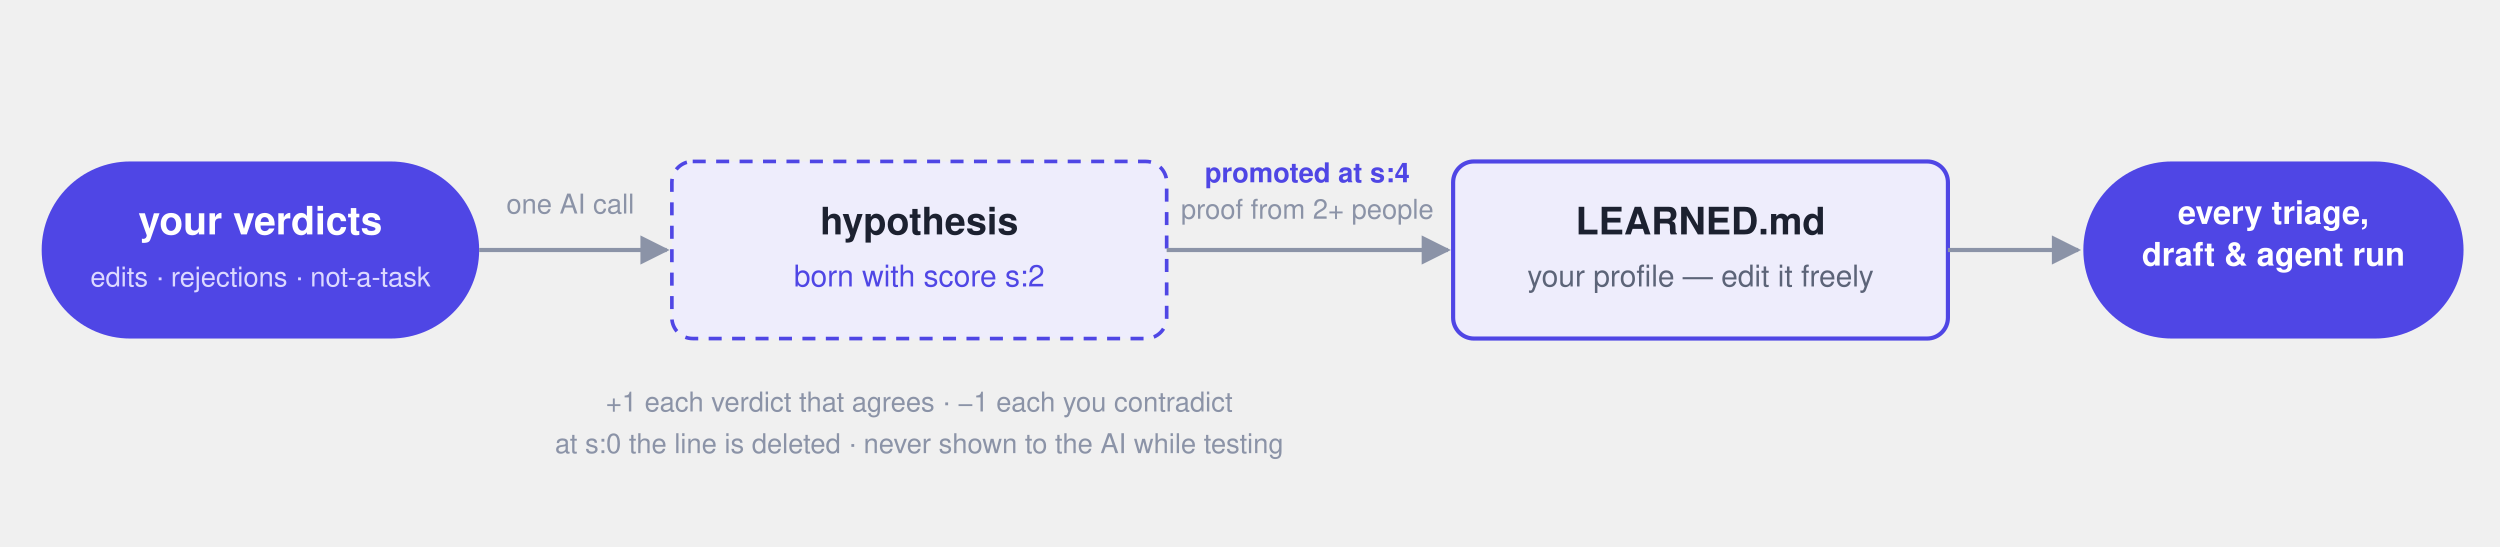
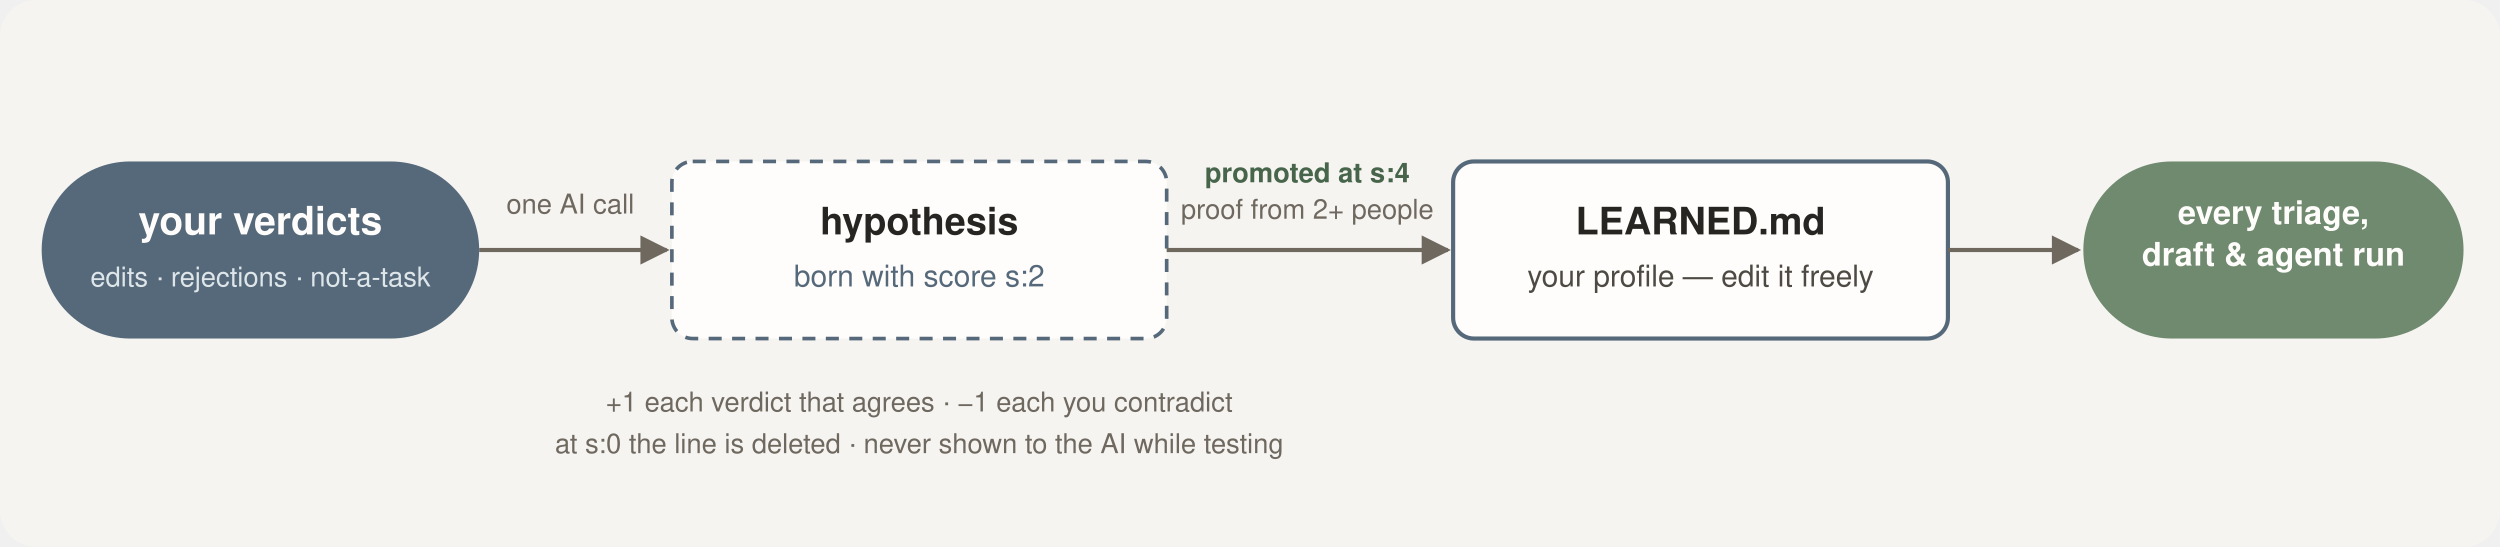
<svg xmlns="http://www.w3.org/2000/svg" viewBox="0 0 960 210" font-family="Segoe UI, Helvetica, Arial, sans-serif">
  <defs>
    <marker id="a" viewBox="0 0 10 10" refX="9" refY="5" markerWidth="7" markerHeight="7" orient="auto">
-       <path d="M0 0 L10 5 L0 10 z" fill="#8b93a7" />
+       <path d="M0 0 L10 5 L0 10 z" fill="#6e685f" />
    </marker>
  </defs>
-   <rect x="16" y="62" width="168" height="68" rx="34" fill="#4f46e5" />
-   <text x="100" y="90" text-anchor="middle" font-size="15" font-weight="700" fill="#ffffff">your verdicts</text>
-   <text x="100" y="110" text-anchor="middle" font-size="10.5" fill="#dcd9ff">edits · rejections · not-a-task</text>
-   <line x1="184" y1="96" x2="256" y2="96" stroke="#8b93a7" stroke-width="1.6" marker-end="url(#a)" />
-   <text x="219" y="82" text-anchor="middle" font-size="10.5" fill="#8b93a7">one AI call</text>
-   <rect x="258" y="62" width="190" height="68" rx="8" fill="#eeedfc" stroke="#4f46e5" stroke-width="1.4" stroke-dasharray="5 4" />
-   <text x="353" y="90" text-anchor="middle" font-size="14.5" font-weight="700" fill="#1c2130">hypothesis</text>
-   <text x="353" y="110" text-anchor="middle" font-size="11.5" fill="#4f46e5">born with score s:2</text>
-   <text x="353" y="158" text-anchor="middle" font-size="10.5" fill="#8b93a7">+1 each verdict that agrees · −1 each you contradict</text>
-   <text x="353" y="174" text-anchor="middle" font-size="10.5" fill="#8b93a7">at s:0 the line is deleted · never shown to the AI while testing</text>
-   <line x1="448" y1="96" x2="556" y2="96" stroke="#8b93a7" stroke-width="1.6" marker-end="url(#a)" />
-   <text x="502" y="70" text-anchor="middle" font-size="10.5" font-weight="700" fill="#4f46e5">promoted at s:4</text>
-   <text x="502" y="84" text-anchor="middle" font-size="10.5" fill="#8b93a7">proof from 2+ people</text>
-   <rect x="558" y="62" width="190" height="68" rx="8" fill="#eeedfc" stroke="#4f46e5" stroke-width="1.6" />
-   <text x="653" y="90" text-anchor="middle" font-size="14.5" font-weight="700" fill="#1c2130">LEARNED.md</text>
-   <text x="653" y="110" text-anchor="middle" font-size="11.5" fill="#5c6478">your profile — edit it freely</text>
-   <line x1="748" y1="96" x2="798" y2="96" stroke="#8b93a7" stroke-width="1.6" marker-end="url(#a)" />
-   <rect x="800" y="62" width="146" height="68" rx="34" fill="#4f46e5" />
-   <text x="873" y="86" text-anchor="middle" font-size="12.5" font-weight="700" fill="#ffffff">every triage,</text>
-   <text x="873" y="102" text-anchor="middle" font-size="12.5" font-weight="700" fill="#ffffff">draft &amp; agent run</text>
+   <rect width="960" height="210" rx="14" fill="#f6f4f1" />
+   <rect x="16" y="62" width="168" height="68" rx="34" fill="#55697a" />
+   <text x="100" y="90" text-anchor="middle" font-size="15" font-weight="700" fill="#fffdfb">your verdicts</text>
+   <text x="100" y="110" text-anchor="middle" font-size="10.5" fill="#dfe6ea">edits · rejections · not-a-task</text>
+   <line x1="184" y1="96" x2="256" y2="96" stroke="#6e685f" stroke-width="1.6" marker-end="url(#a)" />
+   <text x="219" y="82" text-anchor="middle" font-size="10.5" fill="#6e685f">one AI call</text>
+   <rect x="258" y="62" width="190" height="68" rx="8" fill="#fffdfb" stroke="#55697a" stroke-width="1.4" stroke-dasharray="5 4" />
+   <text x="353" y="90" text-anchor="middle" font-size="14.5" font-weight="700" fill="#262521">hypothesis</text>
+   <text x="353" y="110" text-anchor="middle" font-size="11.5" fill="#55697a">born with score s:2</text>
+   <text x="353" y="158" text-anchor="middle" font-size="10.5" fill="#6e685f">+1 each verdict that agrees · −1 each you contradict</text>
+   <text x="353" y="174" text-anchor="middle" font-size="10.5" fill="#6e685f">at s:0 the line is deleted · never shown to the AI while testing</text>
+   <line x1="448" y1="96" x2="556" y2="96" stroke="#6e685f" stroke-width="1.6" marker-end="url(#a)" />
+   <text x="502" y="70" text-anchor="middle" font-size="10.5" font-weight="700" fill="#47654a">promoted at s:4</text>
+   <text x="502" y="84" text-anchor="middle" font-size="10.5" fill="#6e685f">proof from 2+ people</text>
+   <rect x="558" y="62" width="190" height="68" rx="8" fill="#fffdfb" stroke="#55697a" stroke-width="1.6" />
+   <text x="653" y="90" text-anchor="middle" font-size="14.5" font-weight="700" fill="#262521">LEARNED.md</text>
+   <text x="653" y="110" text-anchor="middle" font-size="11.5" fill="#4d4a43">your profile — edit it freely</text>
+   <line x1="748" y1="96" x2="798" y2="96" stroke="#6e685f" stroke-width="1.6" marker-end="url(#a)" />
+   <rect x="800" y="62" width="146" height="68" rx="34" fill="#6f8a6e" />
+   <text x="873" y="86" text-anchor="middle" font-size="12.5" font-weight="700" fill="#fffdfb">every triage,</text>
+   <text x="873" y="102" text-anchor="middle" font-size="12.5" font-weight="700" fill="#fffdfb">draft &amp; agent run</text>
</svg>
